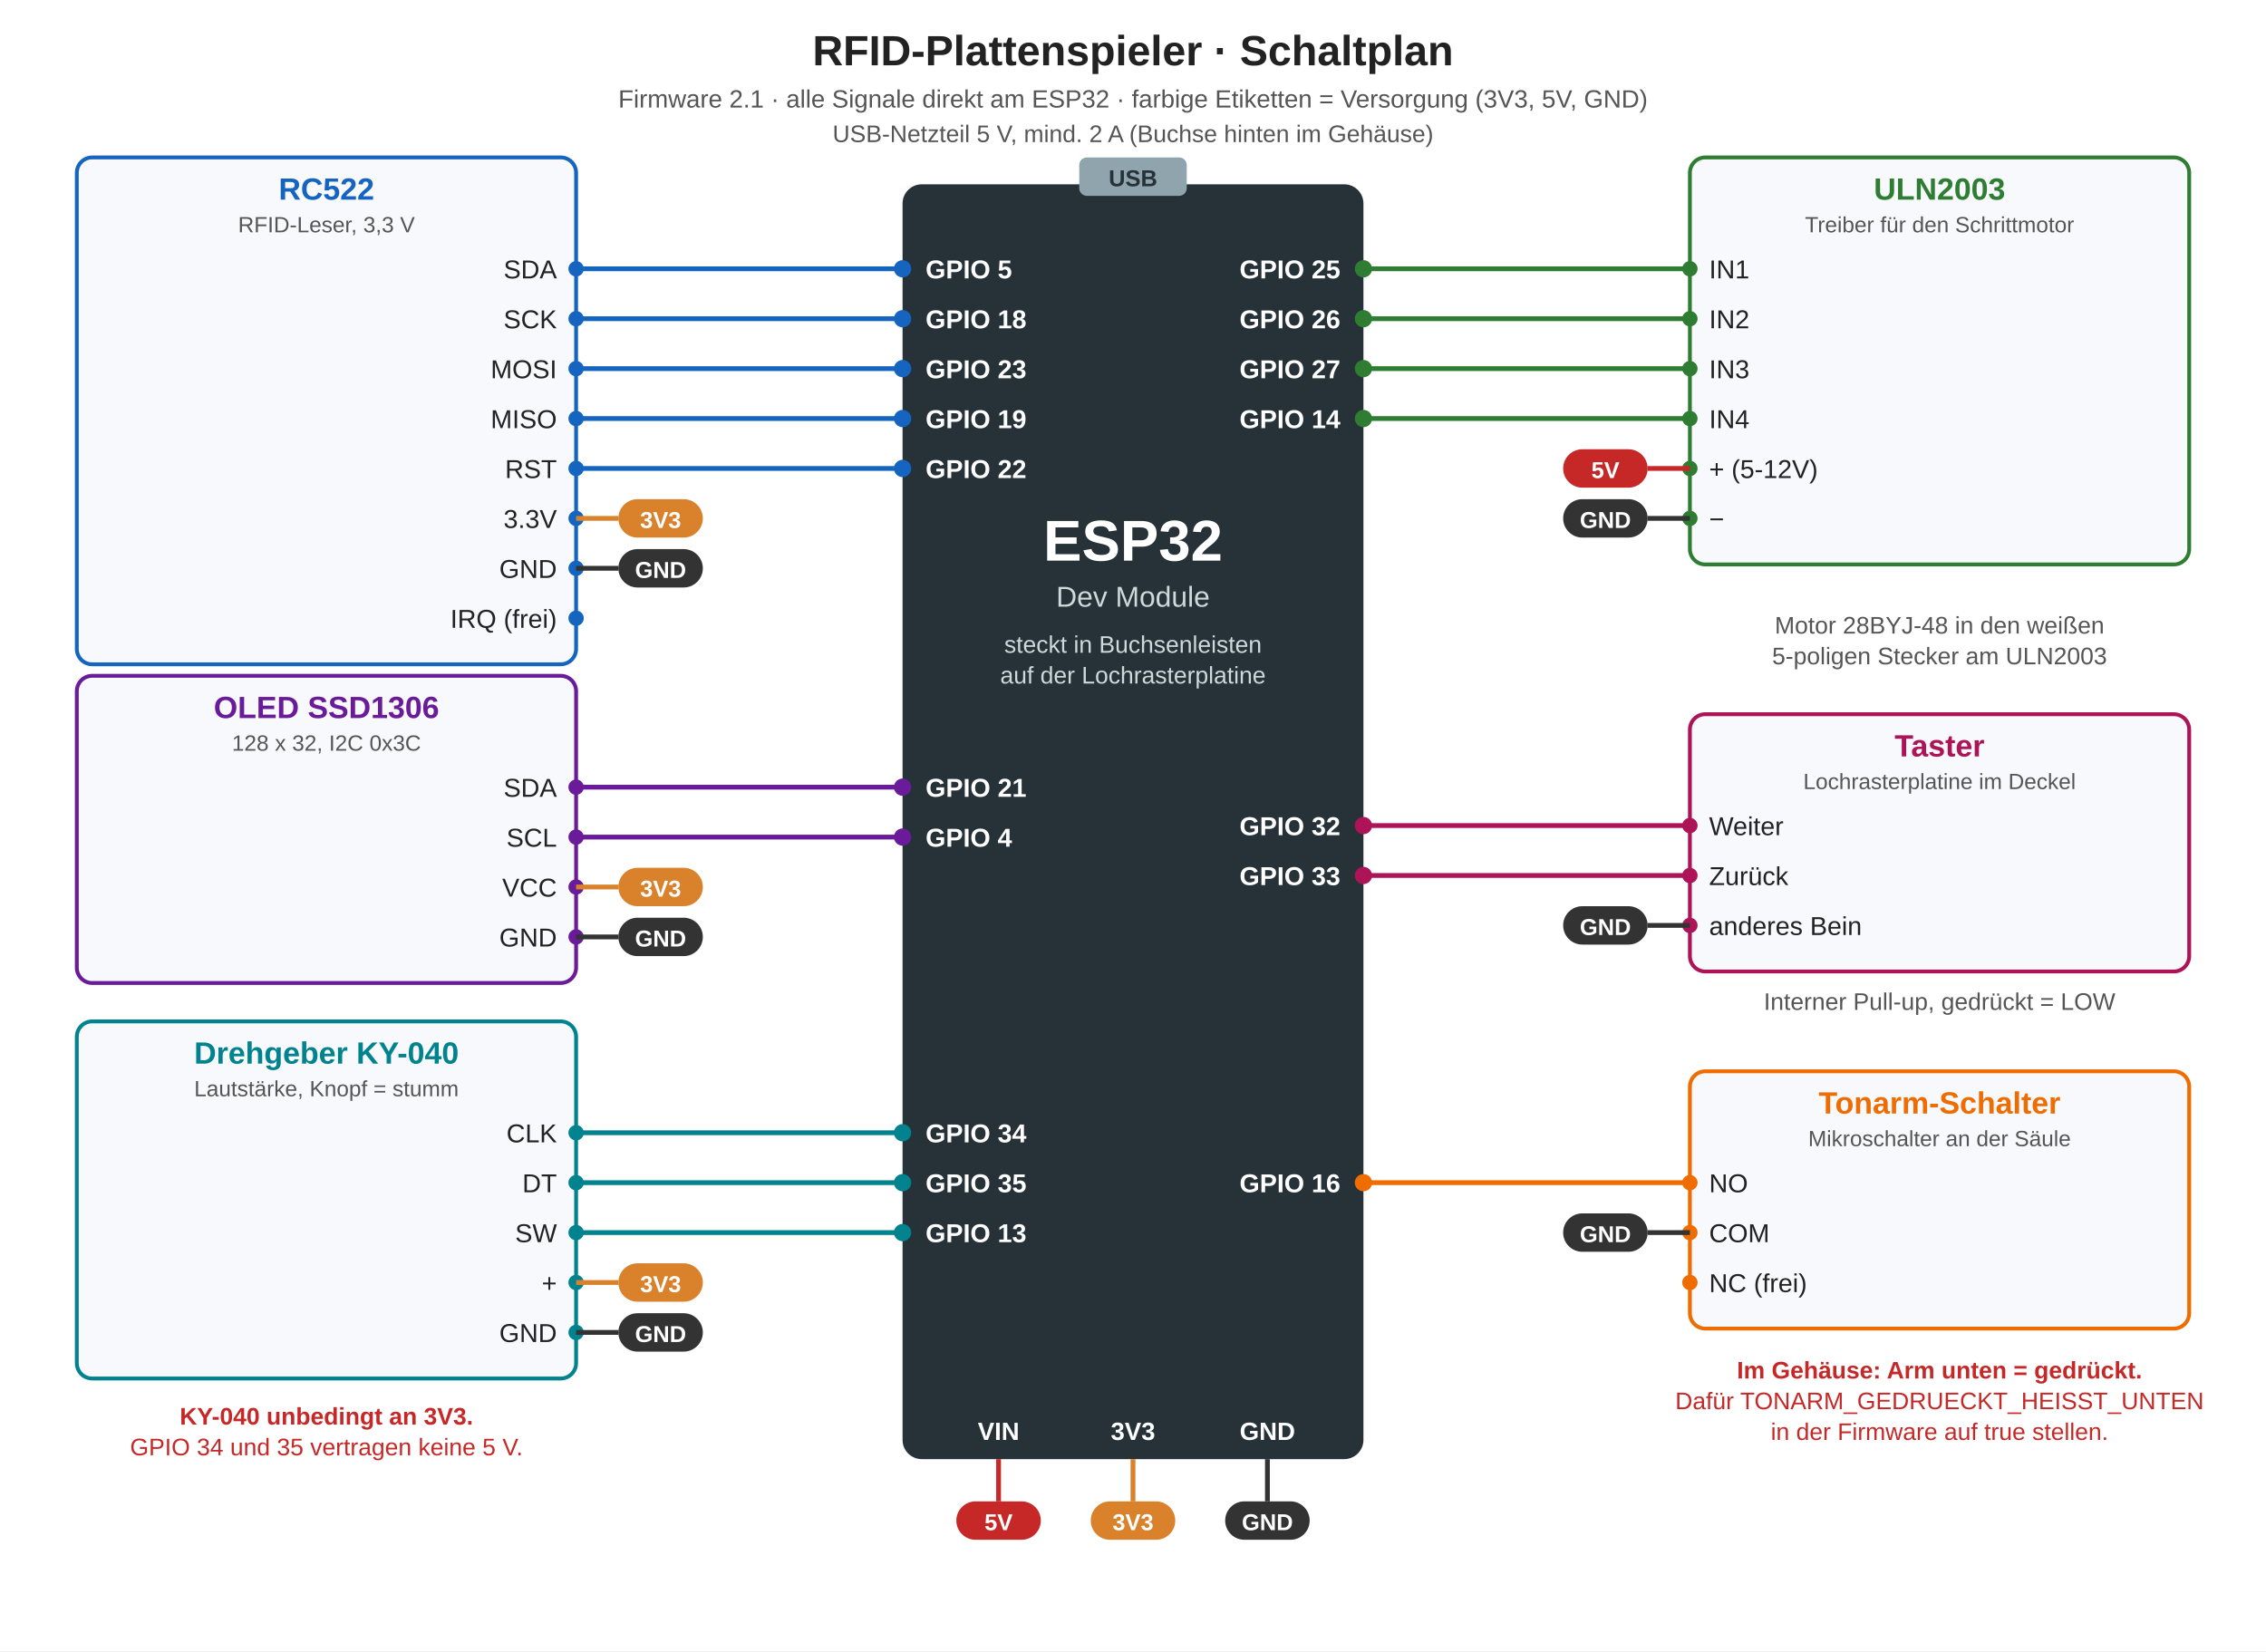
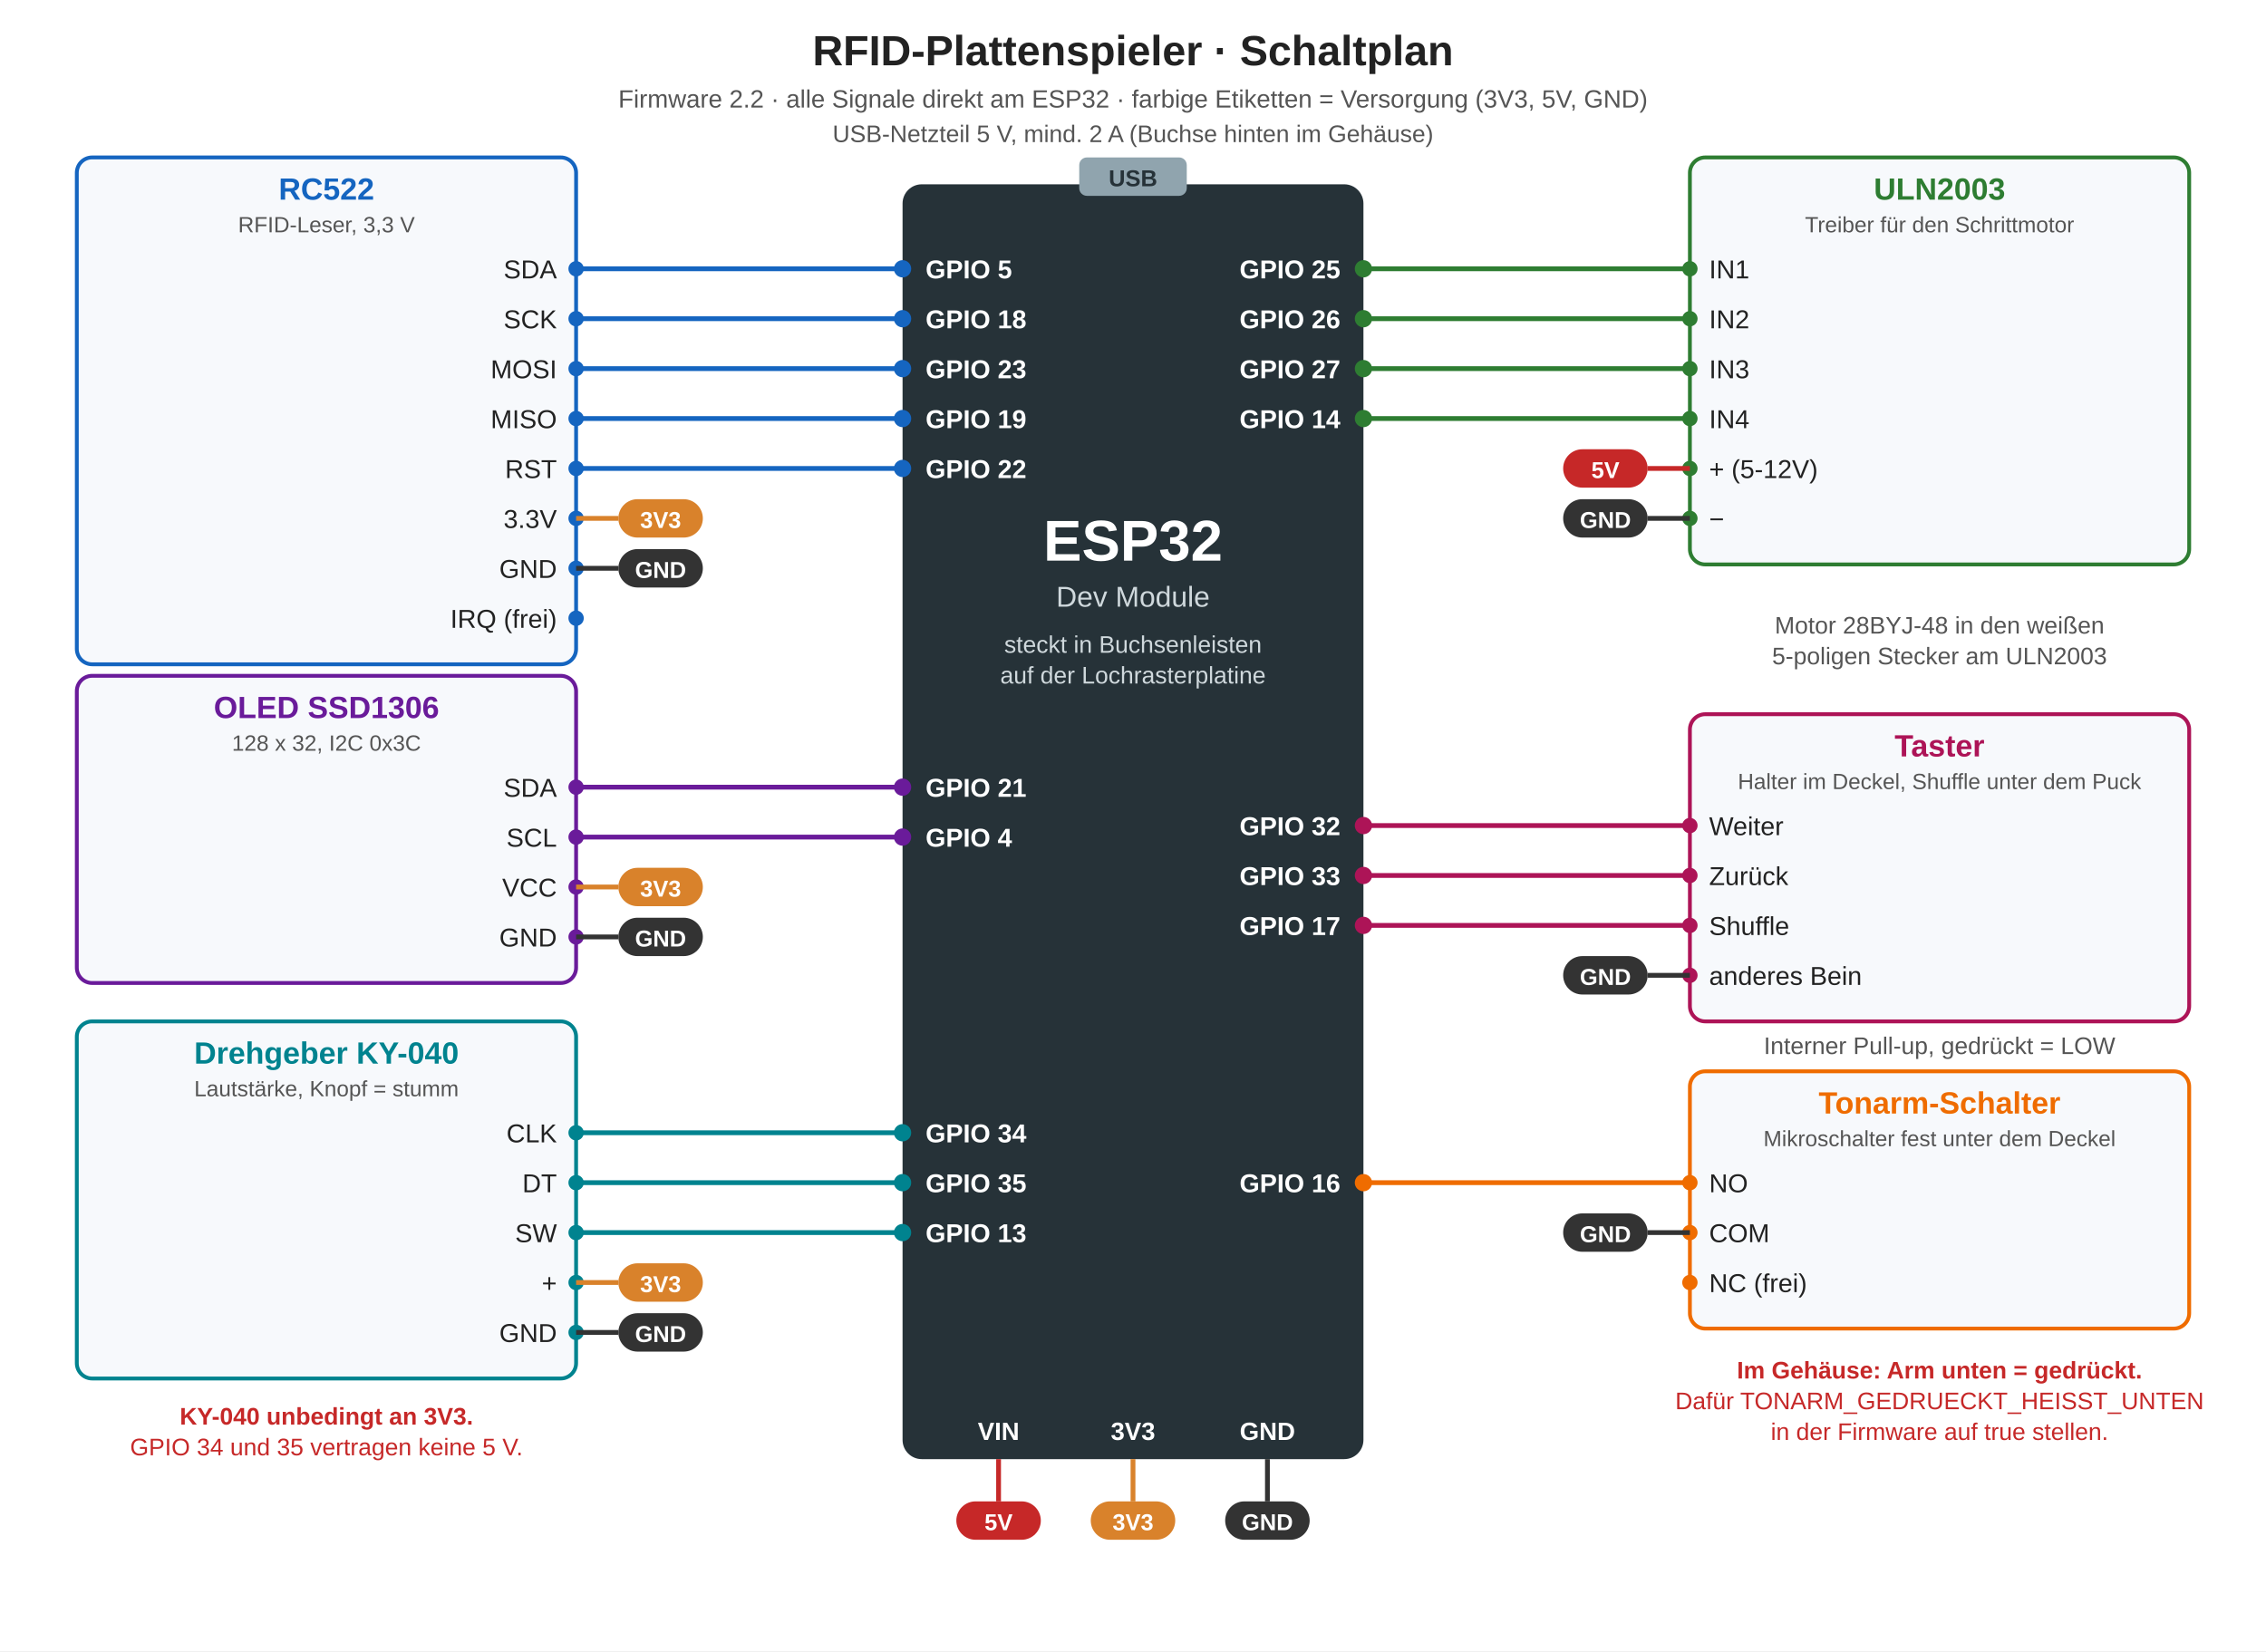
<svg xmlns="http://www.w3.org/2000/svg" width="1180" height="860" viewBox="0 0 1180 860">
  <rect width="1180" height="860" fill="#ffffff" />
  <text x="590.0" y="34" font-size="22" text-anchor="middle" font-weight="bold" fill="#222" font-family="Arial, Helvetica, sans-serif">RFID-Plattenspieler  ·  Schaltplan</text>
-   <text x="590.0" y="56" font-size="13" text-anchor="middle" font-weight="normal" fill="#555" font-family="Arial, Helvetica, sans-serif">Firmware 2.1 · alle Signale direkt am ESP32 · farbige Etiketten = Versorgung (3V3, 5V, GND)</text>
+   <text x="590.0" y="56" font-size="13" text-anchor="middle" font-weight="normal" fill="#555" font-family="Arial, Helvetica, sans-serif">Firmware 2.2 · alle Signale direkt am ESP32 · farbige Etiketten = Versorgung (3V3, 5V, GND)</text>
  <rect x="470" y="96" width="240" height="664" rx="10" fill="#263238" />
  <text x="590.0" y="292" font-size="30" text-anchor="middle" font-weight="bold" fill="#fff" font-family="Arial, Helvetica, sans-serif">ESP32</text>
  <text x="590.0" y="316" font-size="15" text-anchor="middle" font-weight="normal" fill="#cfd8dc" font-family="Arial, Helvetica, sans-serif">Dev Module</text>
  <text x="590.0" y="340" font-size="12.5" text-anchor="middle" font-weight="normal" fill="#cfd8dc" font-family="Arial, Helvetica, sans-serif">steckt in Buchsenleisten</text>
  <text x="590.0" y="356" font-size="12.5" text-anchor="middle" font-weight="normal" fill="#cfd8dc" font-family="Arial, Helvetica, sans-serif">auf der Lochrasterplatine</text>
  <circle cx="470" cy="140" r="4.5" fill="#1565c0" />
  <text x="482" y="145" font-size="13.5" text-anchor="start" font-weight="bold" fill="#fff" font-family="Arial, Helvetica, sans-serif">GPIO 5</text>
  <circle cx="470" cy="166" r="4.5" fill="#1565c0" />
  <text x="482" y="171" font-size="13.5" text-anchor="start" font-weight="bold" fill="#fff" font-family="Arial, Helvetica, sans-serif">GPIO 18</text>
  <circle cx="470" cy="192" r="4.5" fill="#1565c0" />
  <text x="482" y="197" font-size="13.5" text-anchor="start" font-weight="bold" fill="#fff" font-family="Arial, Helvetica, sans-serif">GPIO 23</text>
  <circle cx="470" cy="218" r="4.5" fill="#1565c0" />
  <text x="482" y="223" font-size="13.5" text-anchor="start" font-weight="bold" fill="#fff" font-family="Arial, Helvetica, sans-serif">GPIO 19</text>
  <circle cx="470" cy="244" r="4.5" fill="#1565c0" />
  <text x="482" y="249" font-size="13.5" text-anchor="start" font-weight="bold" fill="#fff" font-family="Arial, Helvetica, sans-serif">GPIO 22</text>
  <circle cx="470" cy="410" r="4.5" fill="#6a1b9a" />
  <text x="482" y="415" font-size="13.5" text-anchor="start" font-weight="bold" fill="#fff" font-family="Arial, Helvetica, sans-serif">GPIO 21</text>
  <circle cx="470" cy="436" r="4.5" fill="#6a1b9a" />
  <text x="482" y="441" font-size="13.5" text-anchor="start" font-weight="bold" fill="#fff" font-family="Arial, Helvetica, sans-serif">GPIO 4</text>
  <circle cx="470" cy="590" r="4.5" fill="#00838f" />
  <text x="482" y="595" font-size="13.5" text-anchor="start" font-weight="bold" fill="#fff" font-family="Arial, Helvetica, sans-serif">GPIO 34</text>
  <circle cx="470" cy="616" r="4.5" fill="#00838f" />
  <text x="482" y="621" font-size="13.5" text-anchor="start" font-weight="bold" fill="#fff" font-family="Arial, Helvetica, sans-serif">GPIO 35</text>
  <circle cx="470" cy="642" r="4.5" fill="#00838f" />
  <text x="482" y="647" font-size="13.5" text-anchor="start" font-weight="bold" fill="#fff" font-family="Arial, Helvetica, sans-serif">GPIO 13</text>
  <circle cx="710" cy="140" r="4.5" fill="#2e7d32" />
  <text x="698" y="145" font-size="13.5" text-anchor="end" font-weight="bold" fill="#fff" font-family="Arial, Helvetica, sans-serif">GPIO 25</text>
  <circle cx="710" cy="166" r="4.5" fill="#2e7d32" />
  <text x="698" y="171" font-size="13.5" text-anchor="end" font-weight="bold" fill="#fff" font-family="Arial, Helvetica, sans-serif">GPIO 26</text>
  <circle cx="710" cy="192" r="4.5" fill="#2e7d32" />
  <text x="698" y="197" font-size="13.5" text-anchor="end" font-weight="bold" fill="#fff" font-family="Arial, Helvetica, sans-serif">GPIO 27</text>
  <circle cx="710" cy="218" r="4.5" fill="#2e7d32" />
  <text x="698" y="223" font-size="13.5" text-anchor="end" font-weight="bold" fill="#fff" font-family="Arial, Helvetica, sans-serif">GPIO 14</text>
  <circle cx="710" cy="430" r="4.5" fill="#ad1457" />
  <text x="698" y="435" font-size="13.5" text-anchor="end" font-weight="bold" fill="#fff" font-family="Arial, Helvetica, sans-serif">GPIO 32</text>
  <circle cx="710" cy="456" r="4.5" fill="#ad1457" />
  <text x="698" y="461" font-size="13.5" text-anchor="end" font-weight="bold" fill="#fff" font-family="Arial, Helvetica, sans-serif">GPIO 33</text>
+   <circle cx="710" cy="482" r="4.5" fill="#ad1457" />
+   <text x="698" y="487" font-size="13.5" text-anchor="end" font-weight="bold" fill="#fff" font-family="Arial, Helvetica, sans-serif">GPIO 17</text>
  <circle cx="710" cy="616" r="4.5" fill="#ef6c00" />
  <text x="698" y="621" font-size="13.5" text-anchor="end" font-weight="bold" fill="#fff" font-family="Arial, Helvetica, sans-serif">GPIO 16</text>
  <line x1="520" y1="760" x2="520" y2="782" stroke="#c62828" stroke-width="2.5" />
  <rect x="498" y="782" width="44" height="20" rx="10" fill="#c62828" />
  <text x="520" y="797" font-size="12" text-anchor="middle" font-weight="bold" fill="#fff" font-family="Arial, Helvetica, sans-serif">5V</text>
  <text x="520" y="750" font-size="13" text-anchor="middle" font-weight="bold" fill="#fff" font-family="Arial, Helvetica, sans-serif">VIN</text>
  <line x1="590" y1="760" x2="590" y2="782" stroke="#d9822b" stroke-width="2.5" />
  <rect x="568" y="782" width="44" height="20" rx="10" fill="#d9822b" />
  <text x="590" y="797" font-size="12" text-anchor="middle" font-weight="bold" fill="#fff" font-family="Arial, Helvetica, sans-serif">3V3</text>
  <text x="590" y="750" font-size="13" text-anchor="middle" font-weight="bold" fill="#fff" font-family="Arial, Helvetica, sans-serif">3V3</text>
  <line x1="660" y1="760" x2="660" y2="782" stroke="#333333" stroke-width="2.5" />
  <rect x="638" y="782" width="44" height="20" rx="10" fill="#333333" />
  <text x="660" y="797" font-size="12" text-anchor="middle" font-weight="bold" fill="#fff" font-family="Arial, Helvetica, sans-serif">GND</text>
  <text x="660" y="750" font-size="13" text-anchor="middle" font-weight="bold" fill="#fff" font-family="Arial, Helvetica, sans-serif">GND</text>
  <rect x="562.0" y="82" width="56" height="20" rx="4" fill="#90a4ae" />
  <text x="590.0" y="97" font-size="12" text-anchor="middle" font-weight="bold" fill="#263238" font-family="Arial, Helvetica, sans-serif">USB</text>
  <text x="590.0" y="74" font-size="12.5" text-anchor="middle" font-weight="normal" fill="#555" font-family="Arial, Helvetica, sans-serif">USB-Netzteil 5 V, mind. 2 A (Buchse hinten im Gehäuse)</text>
  <line x1="300" y1="140" x2="470" y2="140" stroke="#1565c0" stroke-width="2.5" />
  <line x1="300" y1="166" x2="470" y2="166" stroke="#1565c0" stroke-width="2.5" />
  <line x1="300" y1="192" x2="470" y2="192" stroke="#1565c0" stroke-width="2.5" />
  <line x1="300" y1="218" x2="470" y2="218" stroke="#1565c0" stroke-width="2.5" />
  <line x1="300" y1="244" x2="470" y2="244" stroke="#1565c0" stroke-width="2.5" />
  <line x1="300" y1="410" x2="470" y2="410" stroke="#6a1b9a" stroke-width="2.5" />
  <line x1="300" y1="436" x2="470" y2="436" stroke="#6a1b9a" stroke-width="2.5" />
  <line x1="300" y1="590" x2="470" y2="590" stroke="#00838f" stroke-width="2.5" />
  <line x1="300" y1="616" x2="470" y2="616" stroke="#00838f" stroke-width="2.5" />
  <line x1="300" y1="642" x2="470" y2="642" stroke="#00838f" stroke-width="2.5" />
  <line x1="710" y1="140" x2="880" y2="140" stroke="#2e7d32" stroke-width="2.5" />
  <line x1="710" y1="166" x2="880" y2="166" stroke="#2e7d32" stroke-width="2.5" />
  <line x1="710" y1="192" x2="880" y2="192" stroke="#2e7d32" stroke-width="2.5" />
  <line x1="710" y1="218" x2="880" y2="218" stroke="#2e7d32" stroke-width="2.5" />
  <line x1="710" y1="430" x2="880" y2="430" stroke="#ad1457" stroke-width="2.5" />
  <line x1="710" y1="456" x2="880" y2="456" stroke="#ad1457" stroke-width="2.5" />
+   <line x1="710" y1="482" x2="880" y2="482" stroke="#ad1457" stroke-width="2.5" />
  <line x1="710" y1="616" x2="880" y2="616" stroke="#ef6c00" stroke-width="2.5" />
  <rect x="40" y="82" width="260" height="264" rx="8" fill="#f7f9fc" stroke="#1565c0" stroke-width="2" />
  <text x="170.0" y="104" font-size="16" text-anchor="middle" font-weight="bold" fill="#1565c0" font-family="Arial, Helvetica, sans-serif">RC522</text>
  <text x="170.0" y="121" font-size="11.5" text-anchor="middle" font-weight="normal" fill="#555" font-family="Arial, Helvetica, sans-serif">RFID-Leser, 3,3 V</text>
  <circle cx="300" cy="140" r="4" fill="#1565c0" />
  <text x="290" y="145" font-size="13.5" text-anchor="end" font-weight="normal" fill="#222" font-family="Arial, Helvetica, sans-serif">SDA</text>
  <circle cx="300" cy="166" r="4" fill="#1565c0" />
  <text x="290" y="171" font-size="13.5" text-anchor="end" font-weight="normal" fill="#222" font-family="Arial, Helvetica, sans-serif">SCK</text>
  <circle cx="300" cy="192" r="4" fill="#1565c0" />
  <text x="290" y="197" font-size="13.5" text-anchor="end" font-weight="normal" fill="#222" font-family="Arial, Helvetica, sans-serif">MOSI</text>
  <circle cx="300" cy="218" r="4" fill="#1565c0" />
  <text x="290" y="223" font-size="13.5" text-anchor="end" font-weight="normal" fill="#222" font-family="Arial, Helvetica, sans-serif">MISO</text>
  <circle cx="300" cy="244" r="4" fill="#1565c0" />
  <text x="290" y="249" font-size="13.5" text-anchor="end" font-weight="normal" fill="#222" font-family="Arial, Helvetica, sans-serif">RST</text>
  <circle cx="300" cy="270" r="4" fill="#1565c0" />
  <text x="290" y="275" font-size="13.5" text-anchor="end" font-weight="normal" fill="#222" font-family="Arial, Helvetica, sans-serif">3.3V</text>
  <line x1="300" y1="270" x2="322" y2="270" stroke="#d9822b" stroke-width="2.5" />
  <rect x="322" y="260" width="44" height="20" rx="10" fill="#d9822b" />
  <text x="344" y="275" font-size="12" text-anchor="middle" font-weight="bold" fill="#fff" font-family="Arial, Helvetica, sans-serif">3V3</text>
  <circle cx="300" cy="296" r="4" fill="#1565c0" />
  <text x="290" y="301" font-size="13.5" text-anchor="end" font-weight="normal" fill="#222" font-family="Arial, Helvetica, sans-serif">GND</text>
  <line x1="300" y1="296" x2="322" y2="296" stroke="#333333" stroke-width="2.5" />
  <rect x="322" y="286" width="44" height="20" rx="10" fill="#333333" />
  <text x="344" y="301" font-size="12" text-anchor="middle" font-weight="bold" fill="#fff" font-family="Arial, Helvetica, sans-serif">GND</text>
  <circle cx="300" cy="322" r="4" fill="#1565c0" />
  <text x="290" y="327" font-size="13.5" text-anchor="end" font-weight="normal" fill="#222" font-family="Arial, Helvetica, sans-serif">IRQ  (frei)</text>
  <rect x="40" y="352" width="260" height="160" rx="8" fill="#f7f9fc" stroke="#6a1b9a" stroke-width="2" />
  <text x="170.0" y="374" font-size="16" text-anchor="middle" font-weight="bold" fill="#6a1b9a" font-family="Arial, Helvetica, sans-serif">OLED SSD1306</text>
  <text x="170.0" y="391" font-size="11.5" text-anchor="middle" font-weight="normal" fill="#555" font-family="Arial, Helvetica, sans-serif">128 x 32, I2C 0x3C</text>
  <circle cx="300" cy="410" r="4" fill="#6a1b9a" />
  <text x="290" y="415" font-size="13.5" text-anchor="end" font-weight="normal" fill="#222" font-family="Arial, Helvetica, sans-serif">SDA</text>
  <circle cx="300" cy="436" r="4" fill="#6a1b9a" />
  <text x="290" y="441" font-size="13.5" text-anchor="end" font-weight="normal" fill="#222" font-family="Arial, Helvetica, sans-serif">SCL</text>
  <circle cx="300" cy="462" r="4" fill="#6a1b9a" />
  <text x="290" y="467" font-size="13.5" text-anchor="end" font-weight="normal" fill="#222" font-family="Arial, Helvetica, sans-serif">VCC</text>
  <line x1="300" y1="462" x2="322" y2="462" stroke="#d9822b" stroke-width="2.5" />
  <rect x="322" y="452" width="44" height="20" rx="10" fill="#d9822b" />
  <text x="344" y="467" font-size="12" text-anchor="middle" font-weight="bold" fill="#fff" font-family="Arial, Helvetica, sans-serif">3V3</text>
  <circle cx="300" cy="488" r="4" fill="#6a1b9a" />
  <text x="290" y="493" font-size="13.5" text-anchor="end" font-weight="normal" fill="#222" font-family="Arial, Helvetica, sans-serif">GND</text>
  <line x1="300" y1="488" x2="322" y2="488" stroke="#333333" stroke-width="2.5" />
  <rect x="322" y="478" width="44" height="20" rx="10" fill="#333333" />
  <text x="344" y="493" font-size="12" text-anchor="middle" font-weight="bold" fill="#fff" font-family="Arial, Helvetica, sans-serif">GND</text>
  <rect x="40" y="532" width="260" height="186" rx="8" fill="#f7f9fc" stroke="#00838f" stroke-width="2" />
  <text x="170.0" y="554" font-size="16" text-anchor="middle" font-weight="bold" fill="#00838f" font-family="Arial, Helvetica, sans-serif">Drehgeber KY-040</text>
  <text x="170.0" y="571" font-size="11.5" text-anchor="middle" font-weight="normal" fill="#555" font-family="Arial, Helvetica, sans-serif">Lautstärke, Knopf = stumm</text>
  <circle cx="300" cy="590" r="4" fill="#00838f" />
  <text x="290" y="595" font-size="13.5" text-anchor="end" font-weight="normal" fill="#222" font-family="Arial, Helvetica, sans-serif">CLK</text>
  <circle cx="300" cy="616" r="4" fill="#00838f" />
  <text x="290" y="621" font-size="13.5" text-anchor="end" font-weight="normal" fill="#222" font-family="Arial, Helvetica, sans-serif">DT</text>
  <circle cx="300" cy="642" r="4" fill="#00838f" />
  <text x="290" y="647" font-size="13.5" text-anchor="end" font-weight="normal" fill="#222" font-family="Arial, Helvetica, sans-serif">SW</text>
  <circle cx="300" cy="668" r="4" fill="#00838f" />
  <text x="290" y="673" font-size="13.5" text-anchor="end" font-weight="normal" fill="#222" font-family="Arial, Helvetica, sans-serif">+</text>
  <line x1="300" y1="668" x2="322" y2="668" stroke="#d9822b" stroke-width="2.5" />
  <rect x="322" y="658" width="44" height="20" rx="10" fill="#d9822b" />
  <text x="344" y="673" font-size="12" text-anchor="middle" font-weight="bold" fill="#fff" font-family="Arial, Helvetica, sans-serif">3V3</text>
  <circle cx="300" cy="694" r="4" fill="#00838f" />
  <text x="290" y="699" font-size="13.5" text-anchor="end" font-weight="normal" fill="#222" font-family="Arial, Helvetica, sans-serif">GND</text>
  <line x1="300" y1="694" x2="322" y2="694" stroke="#333333" stroke-width="2.5" />
  <rect x="322" y="684" width="44" height="20" rx="10" fill="#333333" />
  <text x="344" y="699" font-size="12" text-anchor="middle" font-weight="bold" fill="#fff" font-family="Arial, Helvetica, sans-serif">GND</text>
  <text x="170" y="742" font-size="12.5" text-anchor="middle" font-weight="bold" fill="#c62828" font-family="Arial, Helvetica, sans-serif">KY-040 unbedingt an 3V3.</text>
  <text x="170" y="758" font-size="12.5" text-anchor="middle" font-weight="normal" fill="#c62828" font-family="Arial, Helvetica, sans-serif">GPIO 34 und 35 vertragen keine 5 V.</text>
  <rect x="880" y="82" width="260" height="212" rx="8" fill="#f7f9fc" stroke="#2e7d32" stroke-width="2" />
  <text x="1010.0" y="104" font-size="16" text-anchor="middle" font-weight="bold" fill="#2e7d32" font-family="Arial, Helvetica, sans-serif">ULN2003</text>
  <text x="1010.0" y="121" font-size="11.5" text-anchor="middle" font-weight="normal" fill="#555" font-family="Arial, Helvetica, sans-serif">Treiber für den Schrittmotor</text>
  <circle cx="880" cy="140" r="4" fill="#2e7d32" />
  <text x="890" y="145" font-size="13.5" text-anchor="start" font-weight="normal" fill="#222" font-family="Arial, Helvetica, sans-serif">IN1</text>
  <circle cx="880" cy="166" r="4" fill="#2e7d32" />
  <text x="890" y="171" font-size="13.5" text-anchor="start" font-weight="normal" fill="#222" font-family="Arial, Helvetica, sans-serif">IN2</text>
  <circle cx="880" cy="192" r="4" fill="#2e7d32" />
  <text x="890" y="197" font-size="13.5" text-anchor="start" font-weight="normal" fill="#222" font-family="Arial, Helvetica, sans-serif">IN3</text>
  <circle cx="880" cy="218" r="4" fill="#2e7d32" />
  <text x="890" y="223" font-size="13.5" text-anchor="start" font-weight="normal" fill="#222" font-family="Arial, Helvetica, sans-serif">IN4</text>
  <circle cx="880" cy="244" r="4" fill="#2e7d32" />
  <text x="890" y="249" font-size="13.5" text-anchor="start" font-weight="normal" fill="#222" font-family="Arial, Helvetica, sans-serif">+  (5-12V)</text>
  <line x1="880" y1="244" x2="858" y2="244" stroke="#c62828" stroke-width="2.5" />
  <rect x="814" y="234" width="44" height="20" rx="10" fill="#c62828" />
  <text x="836" y="249" font-size="12" text-anchor="middle" font-weight="bold" fill="#fff" font-family="Arial, Helvetica, sans-serif">5V</text>
  <circle cx="880" cy="270" r="4" fill="#2e7d32" />
  <text x="890" y="275" font-size="13.5" text-anchor="start" font-weight="normal" fill="#222" font-family="Arial, Helvetica, sans-serif">−</text>
  <line x1="880" y1="270" x2="858" y2="270" stroke="#333333" stroke-width="2.5" />
  <rect x="814" y="260" width="44" height="20" rx="10" fill="#333333" />
  <text x="836" y="275" font-size="12" text-anchor="middle" font-weight="bold" fill="#fff" font-family="Arial, Helvetica, sans-serif">GND</text>
  <text x="1010" y="330" font-size="12.5" text-anchor="middle" font-weight="normal" fill="#555" font-family="Arial, Helvetica, sans-serif">Motor 28BYJ-48 in den weißen</text>
  <text x="1010" y="346" font-size="12.5" text-anchor="middle" font-weight="normal" fill="#555" font-family="Arial, Helvetica, sans-serif">5-poligen Stecker am ULN2003</text>
-   <rect x="880" y="372" width="260" height="134" rx="8" fill="#f7f9fc" stroke="#ad1457" stroke-width="2" />
+   <rect x="880" y="372" width="260" height="160" rx="8" fill="#f7f9fc" stroke="#ad1457" stroke-width="2" />
  <text x="1010.0" y="394" font-size="16" text-anchor="middle" font-weight="bold" fill="#ad1457" font-family="Arial, Helvetica, sans-serif">Taster</text>
-   <text x="1010.0" y="411" font-size="11.5" text-anchor="middle" font-weight="normal" fill="#555" font-family="Arial, Helvetica, sans-serif">Lochrasterplatine im Deckel</text>
+   <text x="1010.0" y="411" font-size="11.5" text-anchor="middle" font-weight="normal" fill="#555" font-family="Arial, Helvetica, sans-serif">Halter im Deckel, Shuffle unter dem Puck</text>
  <circle cx="880" cy="430" r="4" fill="#ad1457" />
  <text x="890" y="435" font-size="13.5" text-anchor="start" font-weight="normal" fill="#222" font-family="Arial, Helvetica, sans-serif">Weiter</text>
  <circle cx="880" cy="456" r="4" fill="#ad1457" />
  <text x="890" y="461" font-size="13.5" text-anchor="start" font-weight="normal" fill="#222" font-family="Arial, Helvetica, sans-serif">Zurück</text>
  <circle cx="880" cy="482" r="4" fill="#ad1457" />
-   <text x="890" y="487" font-size="13.5" text-anchor="start" font-weight="normal" fill="#222" font-family="Arial, Helvetica, sans-serif">anderes Bein</text>
-   <line x1="880" y1="482" x2="858" y2="482" stroke="#333333" stroke-width="2.5" />
-   <rect x="814" y="472" width="44" height="20" rx="10" fill="#333333" />
-   <text x="836" y="487" font-size="12" text-anchor="middle" font-weight="bold" fill="#fff" font-family="Arial, Helvetica, sans-serif">GND</text>
-   <text x="1010" y="526" font-size="12.5" text-anchor="middle" font-weight="normal" fill="#555" font-family="Arial, Helvetica, sans-serif">Interner Pull-up, gedrückt = LOW</text>
+   <text x="890" y="487" font-size="13.5" text-anchor="start" font-weight="normal" fill="#222" font-family="Arial, Helvetica, sans-serif">Shuffle</text>
+   <circle cx="880" cy="508" r="4" fill="#ad1457" />
+   <text x="890" y="513" font-size="13.5" text-anchor="start" font-weight="normal" fill="#222" font-family="Arial, Helvetica, sans-serif">anderes Bein</text>
+   <line x1="880" y1="508" x2="858" y2="508" stroke="#333333" stroke-width="2.5" />
+   <rect x="814" y="498" width="44" height="20" rx="10" fill="#333333" />
+   <text x="836" y="513" font-size="12" text-anchor="middle" font-weight="bold" fill="#fff" font-family="Arial, Helvetica, sans-serif">GND</text>
+   <text x="1010" y="549" font-size="12.5" text-anchor="middle" font-weight="normal" fill="#555" font-family="Arial, Helvetica, sans-serif">Interner Pull-up, gedrückt = LOW</text>
  <rect x="880" y="558" width="260" height="134" rx="8" fill="#f7f9fc" stroke="#ef6c00" stroke-width="2" />
  <text x="1010.0" y="580" font-size="16" text-anchor="middle" font-weight="bold" fill="#ef6c00" font-family="Arial, Helvetica, sans-serif">Tonarm-Schalter</text>
-   <text x="1010.0" y="597" font-size="11.5" text-anchor="middle" font-weight="normal" fill="#555" font-family="Arial, Helvetica, sans-serif">Mikroschalter an der Säule</text>
+   <text x="1010.0" y="597" font-size="11.5" text-anchor="middle" font-weight="normal" fill="#555" font-family="Arial, Helvetica, sans-serif">Mikroschalter fest unter dem Deckel</text>
  <circle cx="880" cy="616" r="4" fill="#ef6c00" />
  <text x="890" y="621" font-size="13.5" text-anchor="start" font-weight="normal" fill="#222" font-family="Arial, Helvetica, sans-serif">NO</text>
  <circle cx="880" cy="642" r="4" fill="#ef6c00" />
  <text x="890" y="647" font-size="13.5" text-anchor="start" font-weight="normal" fill="#222" font-family="Arial, Helvetica, sans-serif">COM</text>
  <line x1="880" y1="642" x2="858" y2="642" stroke="#333333" stroke-width="2.5" />
  <rect x="814" y="632" width="44" height="20" rx="10" fill="#333333" />
  <text x="836" y="647" font-size="12" text-anchor="middle" font-weight="bold" fill="#fff" font-family="Arial, Helvetica, sans-serif">GND</text>
  <circle cx="880" cy="668" r="4" fill="#ef6c00" />
  <text x="890" y="673" font-size="13.5" text-anchor="start" font-weight="normal" fill="#222" font-family="Arial, Helvetica, sans-serif">NC  (frei)</text>
  <text x="1010" y="718" font-size="12.5" text-anchor="middle" font-weight="bold" fill="#c62828" font-family="Arial, Helvetica, sans-serif">Im Gehäuse: Arm unten = gedrückt.</text>
  <text x="1010" y="734" font-size="12.5" text-anchor="middle" font-weight="normal" fill="#c62828" font-family="Arial, Helvetica, sans-serif">Dafür TONARM_GEDRUECKT_HEISST_UNTEN</text>
  <text x="1010" y="750" font-size="12.5" text-anchor="middle" font-weight="normal" fill="#c62828" font-family="Arial, Helvetica, sans-serif">in der Firmware auf true stellen.</text>
</svg>
